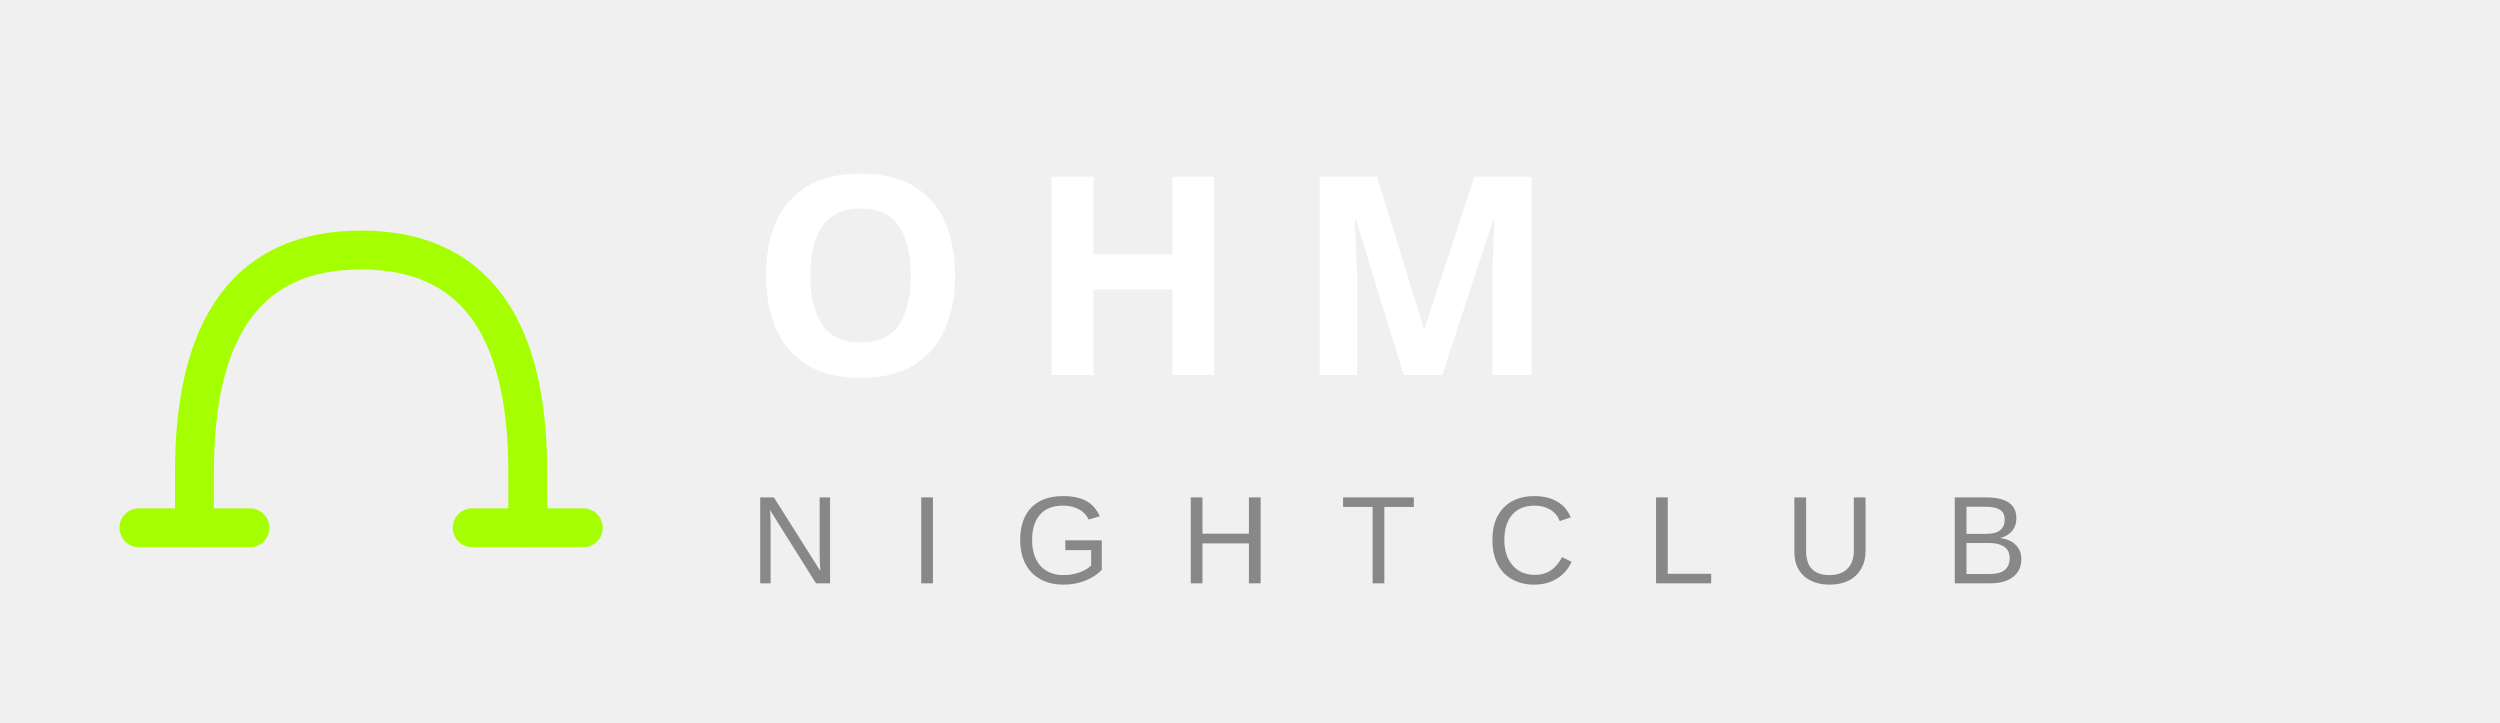
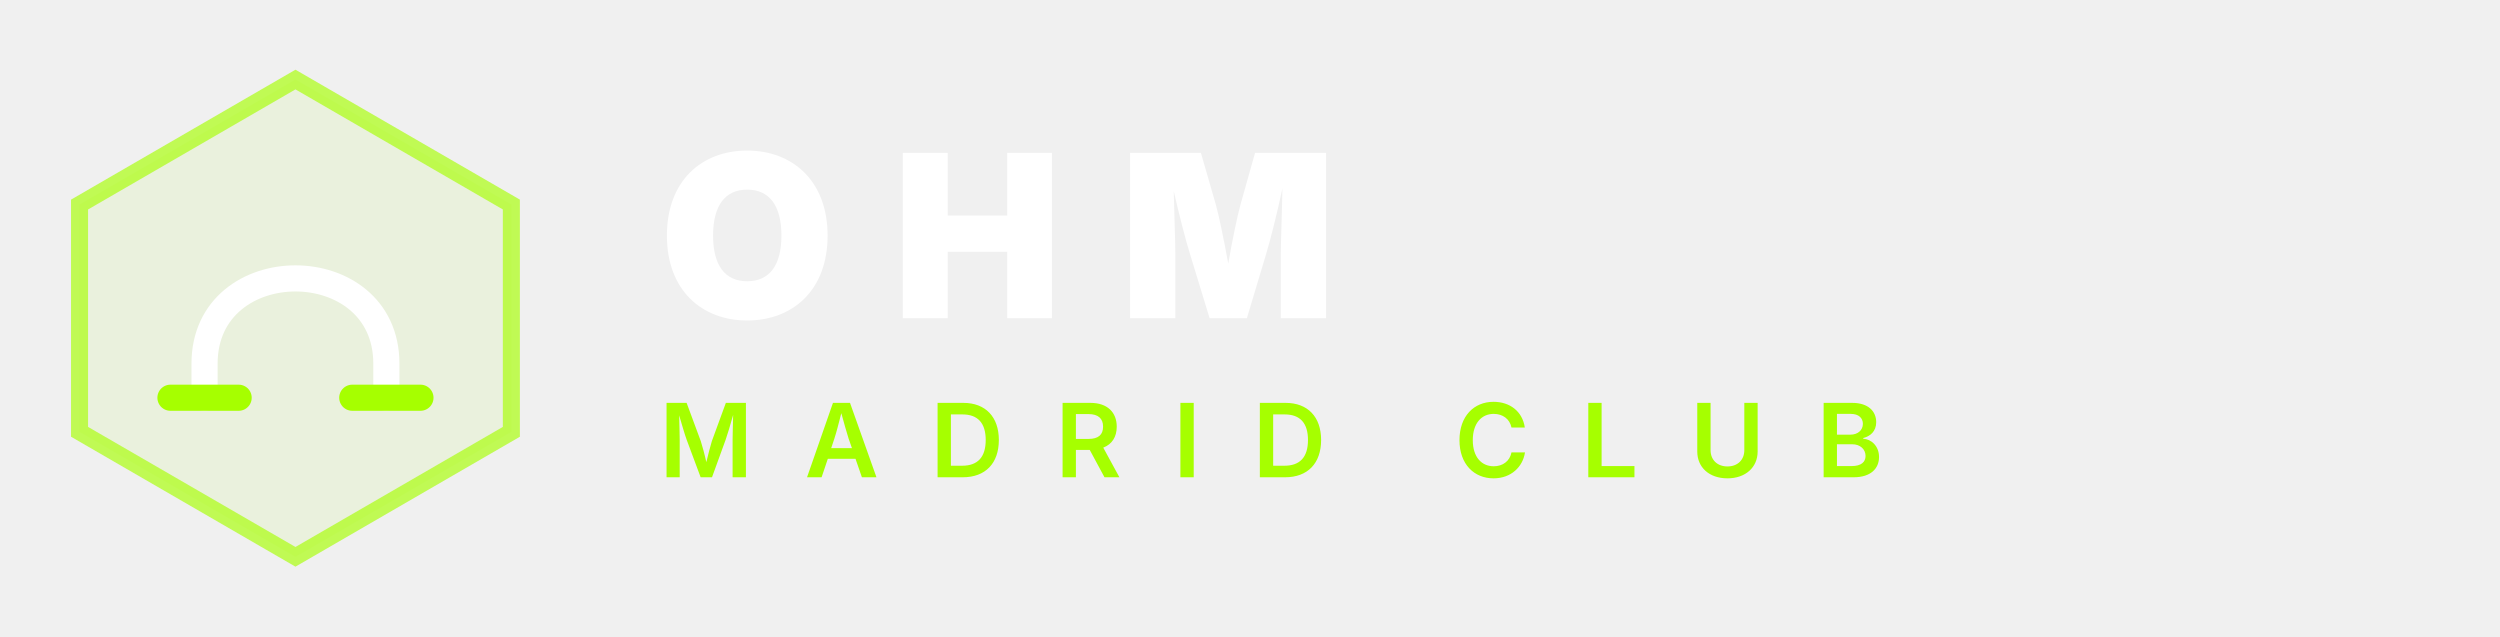
- <svg xmlns="http://www.w3.org/2000/svg" viewBox="0 0 180 52" fill="none">
-   <path d="M14 38 L14 34 Q14 18 26 18 Q38 18 38 34 L38 38" stroke="#A6FF00" stroke-width="2.8" stroke-linecap="round" fill="none" />
-   <line x1="10" y1="38" x2="18" y2="38" stroke="#A6FF00" stroke-width="2.8" stroke-linecap="round" />
-   <line x1="34" y1="38" x2="42" y2="38" stroke="#A6FF00" stroke-width="2.8" stroke-linecap="round" />
-   <text x="54" y="27" font-family="Arial Black, sans-serif" font-weight="900" font-size="20" fill="#FFFFFF" letter-spacing="4">OHM</text>
-   <text x="54" y="42" font-family="Arial, sans-serif" font-weight="300" font-size="9" fill="#888" letter-spacing="5">NIGHTCLUB</text>
+ <svg xmlns="http://www.w3.org/2000/svg" viewBox="0 0 220 56" fill="none">
+   <polygon points="26,7 45,18 45,38 26,49 7,38 7,18" fill="#A6FF00" fill-opacity="0.08" stroke="#A6FF00" stroke-width="1.5" stroke-opacity="0.65" />
+   <path d="M18 35 V32 C18 22, 34 22, 34 32 V35" stroke="#FFFFFF" stroke-width="2.3" stroke-linecap="round" fill="none" />
+   <line x1="15" y1="35" x2="21" y2="35" stroke="#A6FF00" stroke-width="2.3" stroke-linecap="round" />
+   <line x1="31" y1="35" x2="37" y2="35" stroke="#A6FF00" stroke-width="2.3" stroke-linecap="round" />
+   <text x="58" y="28" font-family="system-ui, -apple-system, sans-serif" font-weight="900" font-size="20" fill="#FFFFFF" letter-spacing="5">OHM</text>
+   <text x="58" y="42" font-family="system-ui, -apple-system, sans-serif" font-weight="600" font-size="9" fill="#A6FF00" letter-spacing="4.5">MADRID CLUB</text>
</svg>
